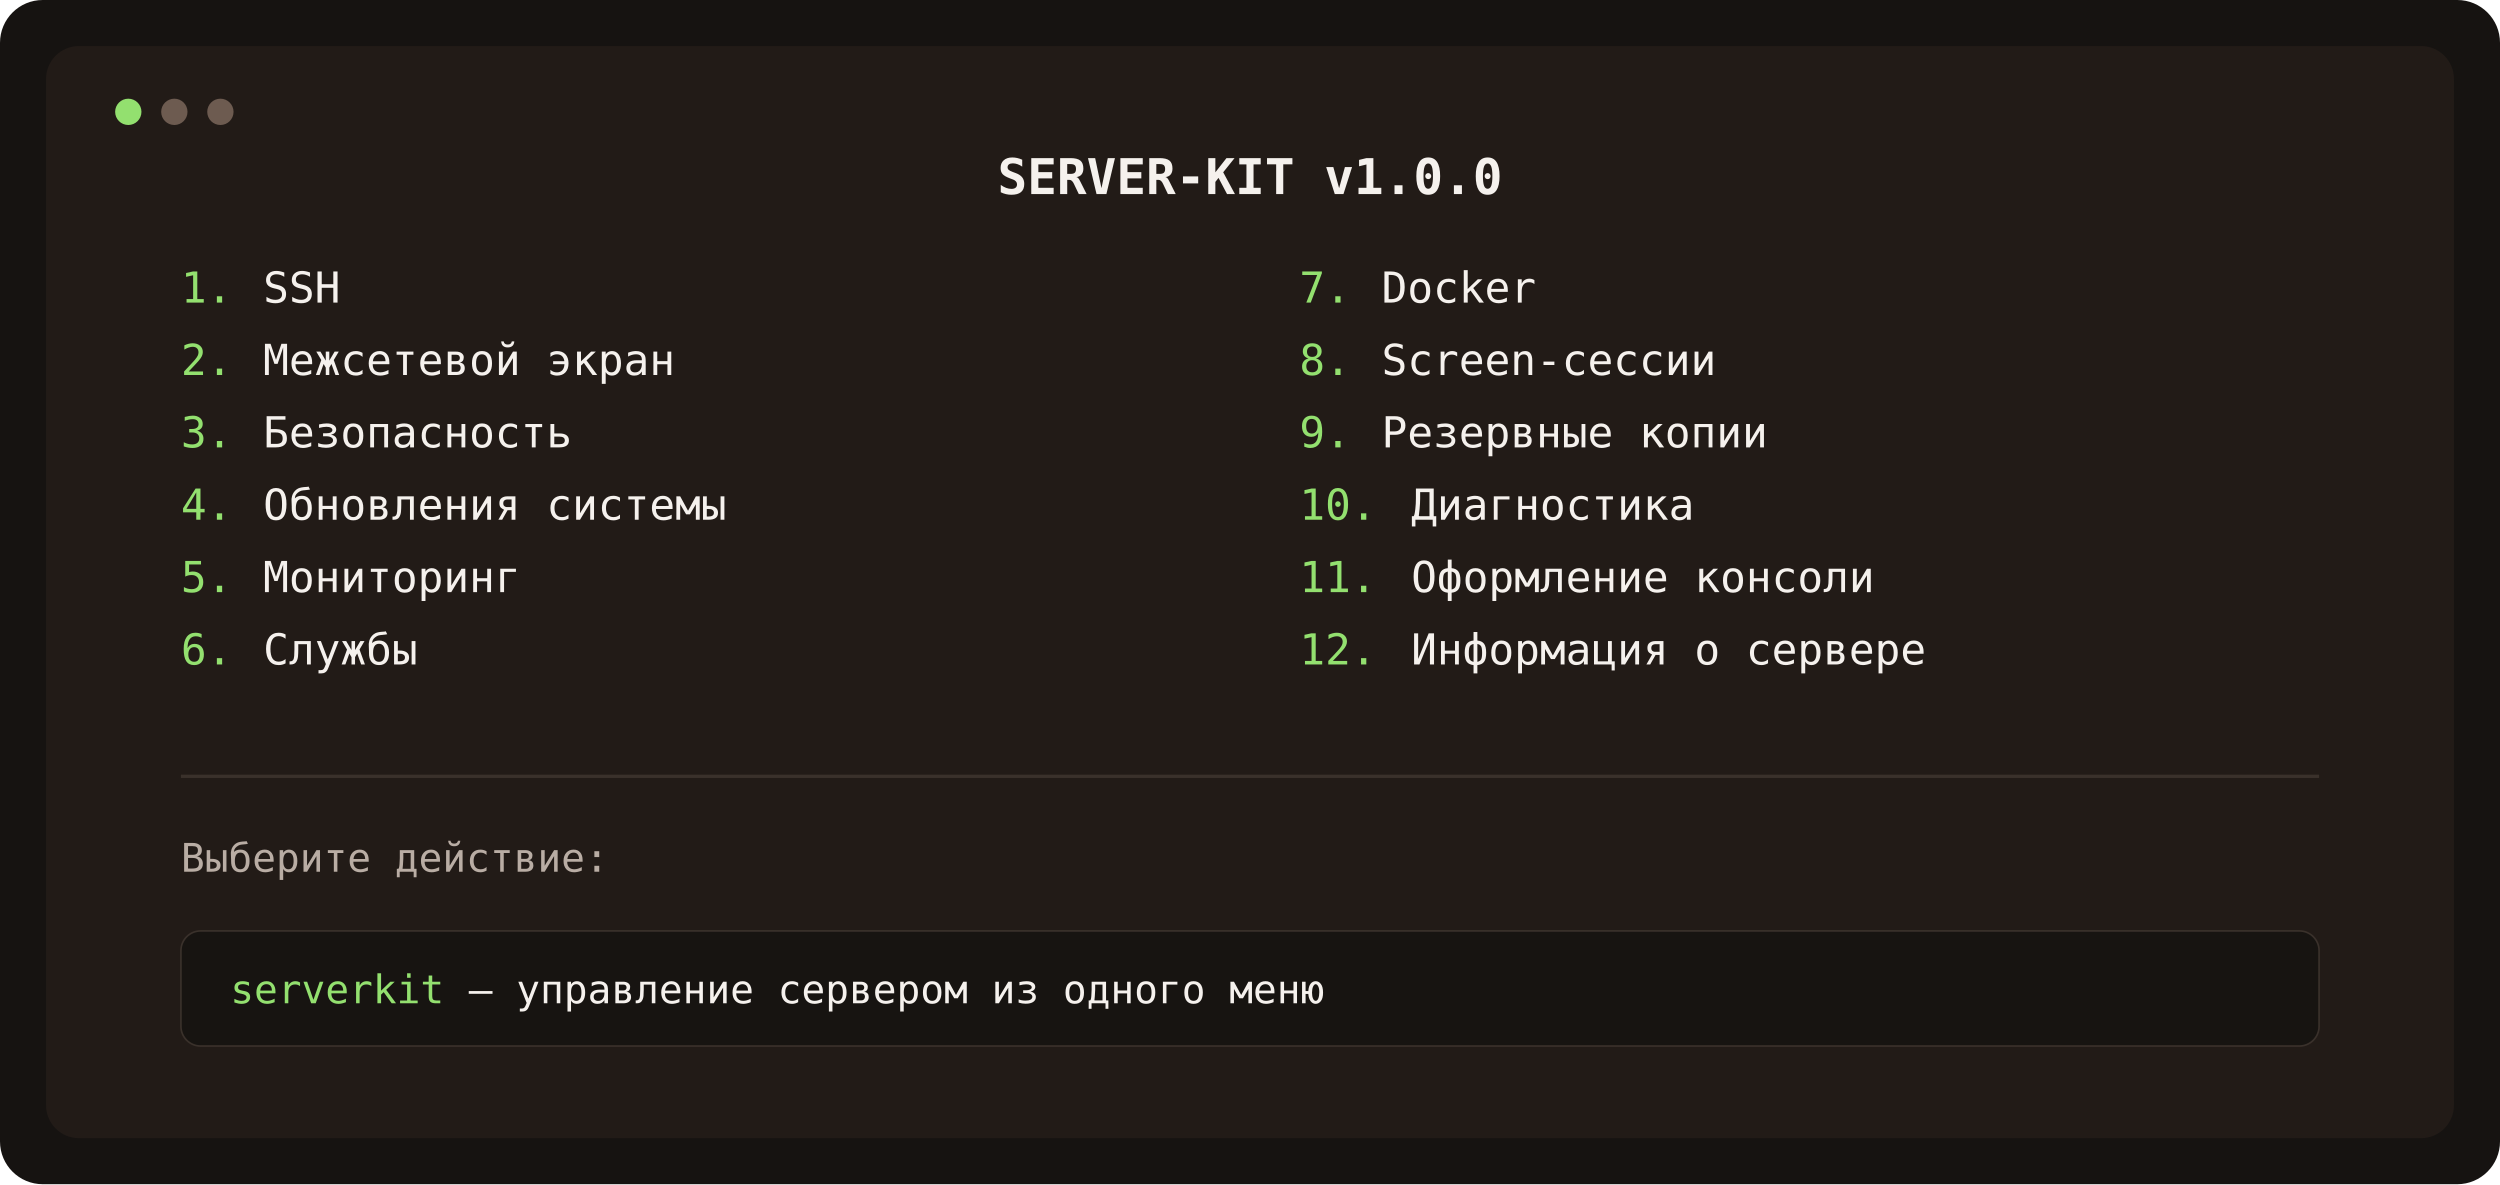
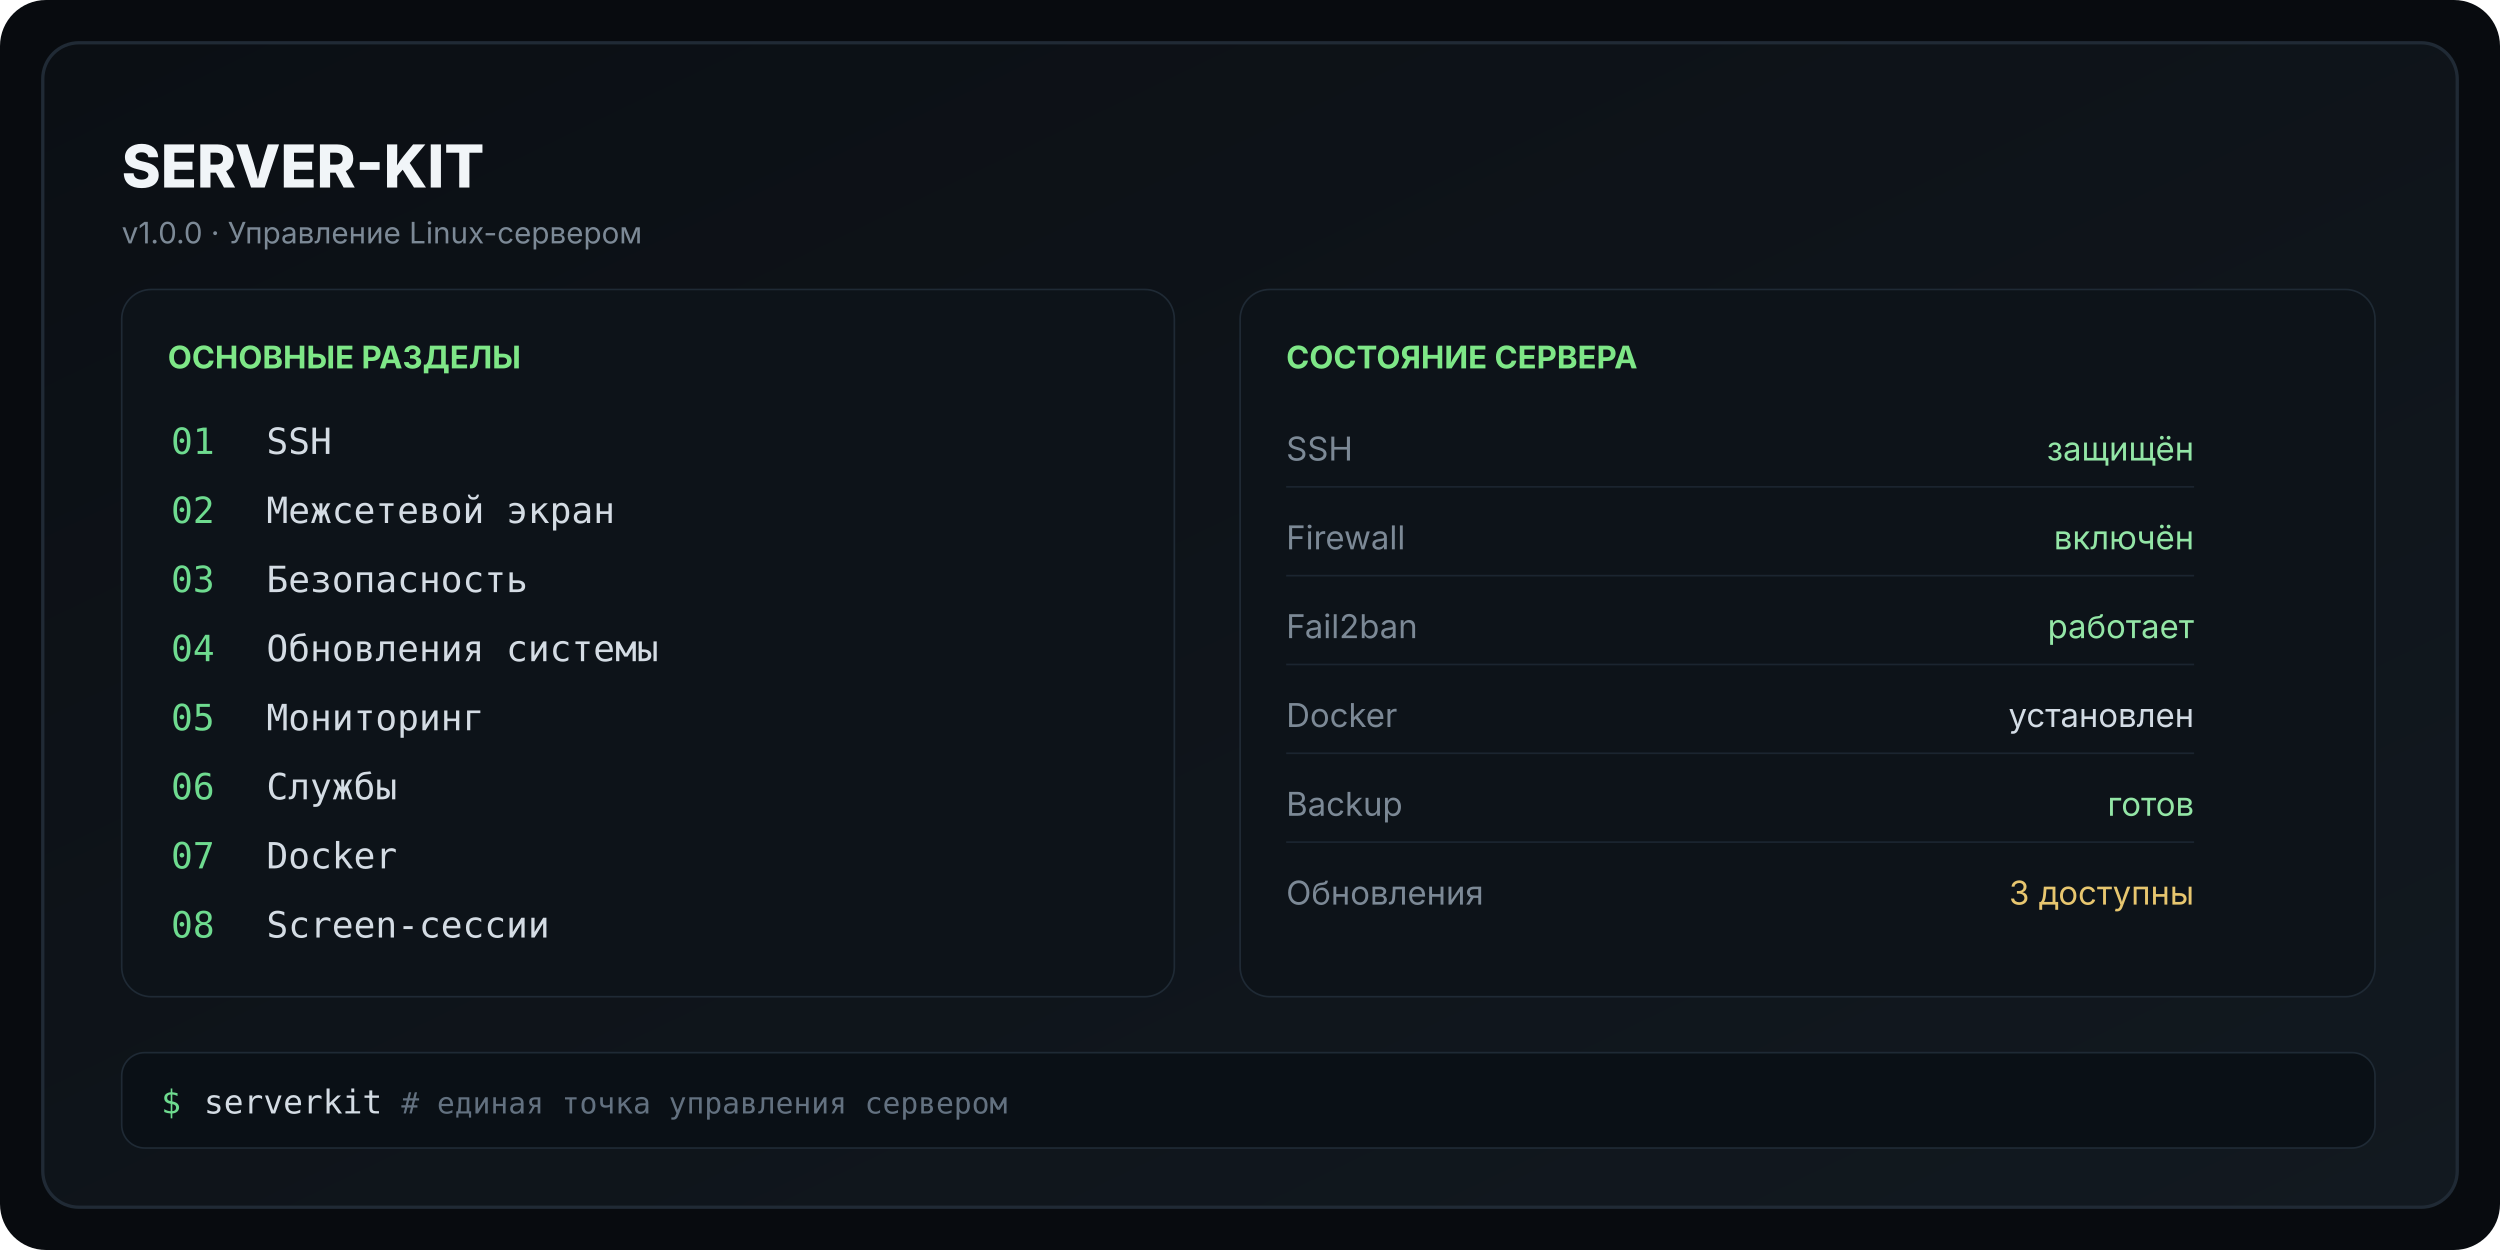
- <svg xmlns="http://www.w3.org/2000/svg" width="1520" height="720" viewBox="0 0 1520 720">
-   <rect width="1520" height="720" rx="26" fill="#161311" />
-   <rect x="28" y="28" width="1464" height="664" rx="20" fill="#221B17" />
-   <circle cx="78" cy="68" r="8" fill="#93E06F" />
-   <circle cx="106" cy="68" r="8" fill="#6D5B50" />
-   <circle cx="134" cy="68" r="8" fill="#6D5B50" />
-   <text x="760" y="118" text-anchor="middle" fill="#F5F1ED" font-family="monospace" font-size="30" font-weight="700">SERVER-KIT v1.0.0</text>
-   <text x="110" y="184" fill="#93E06F" font-family="monospace" font-size="26">1.</text>
-   <text x="160" y="184" fill="#F5F1ED" font-family="monospace" font-size="26">SSH</text>
-   <text x="110" y="228" fill="#93E06F" font-family="monospace" font-size="26">2.</text>
-   <text x="160" y="228" fill="#F5F1ED" font-family="monospace" font-size="26">Межсетевой экран</text>
-   <text x="110" y="272" fill="#93E06F" font-family="monospace" font-size="26">3.</text>
-   <text x="160" y="272" fill="#F5F1ED" font-family="monospace" font-size="26">Безопасность</text>
-   <text x="110" y="316" fill="#93E06F" font-family="monospace" font-size="26">4.</text>
-   <text x="160" y="316" fill="#F5F1ED" font-family="monospace" font-size="26">Обновления системы</text>
-   <text x="110" y="360" fill="#93E06F" font-family="monospace" font-size="26">5.</text>
-   <text x="160" y="360" fill="#F5F1ED" font-family="monospace" font-size="26">Мониторинг</text>
-   <text x="110" y="404" fill="#93E06F" font-family="monospace" font-size="26">6.</text>
-   <text x="160" y="404" fill="#F5F1ED" font-family="monospace" font-size="26">Службы</text>
-   <text x="790" y="184" fill="#93E06F" font-family="monospace" font-size="26">7.</text>
-   <text x="840" y="184" fill="#F5F1ED" font-family="monospace" font-size="26">Docker</text>
-   <text x="790" y="228" fill="#93E06F" font-family="monospace" font-size="26">8.</text>
-   <text x="840" y="228" fill="#F5F1ED" font-family="monospace" font-size="26">Screen-сессии</text>
-   <text x="790" y="272" fill="#93E06F" font-family="monospace" font-size="26">9.</text>
-   <text x="840" y="272" fill="#F5F1ED" font-family="monospace" font-size="26">Резервные копии</text>
-   <text x="790" y="316" fill="#93E06F" font-family="monospace" font-size="26">10.</text>
-   <text x="858" y="316" fill="#F5F1ED" font-family="monospace" font-size="26">Диагностика</text>
-   <text x="790" y="360" fill="#93E06F" font-family="monospace" font-size="26">11.</text>
-   <text x="858" y="360" fill="#F5F1ED" font-family="monospace" font-size="26">Оформление консоли</text>
-   <text x="790" y="404" fill="#93E06F" font-family="monospace" font-size="26">12.</text>
-   <text x="858" y="404" fill="#F5F1ED" font-family="monospace" font-size="26">Информация о сервере</text>
-   <line x1="110" y1="472" x2="1410" y2="472" stroke="#3A312B" stroke-width="2" />
-   <text x="110" y="530" fill="#B9ADA4" font-family="monospace" font-size="24">Выберите действие:</text>
-   <rect x="110" y="566" width="1300" height="70" rx="12" fill="#171411" stroke="#3A312B" />
-   <text x="140" y="610" fill="#93E06F" font-family="monospace" font-size="24">serverkit</text>
-   <text x="285" y="610" fill="#F5F1ED" font-family="monospace" font-size="24">— управление сервером из одного меню</text>
+ <svg xmlns="http://www.w3.org/2000/svg" width="1520" height="760" viewBox="0 0 1520 760">
+   <defs>
+     <linearGradient id="panel" x1="0" y1="0" x2="1" y2="1">
+       <stop offset="0%" stop-color="#0B0F14" />
+       <stop offset="100%" stop-color="#121920" />
+     </linearGradient>
+   </defs>
+   <rect width="1520" height="760" rx="28" fill="#080B0F" />
+   <rect x="26" y="26" width="1468" height="708" rx="22" fill="url(#panel)" stroke="#202A35" stroke-width="2" />
+   <g transform="translate(74 70)">
+     <text x="0" y="44" fill="#F1F5F8" font-family="Inter,Segoe UI,Arial,sans-serif" font-size="36" font-weight="800">SERVER-KIT</text>
+     <text x="0" y="78" fill="#7C8996" font-family="Inter,Segoe UI,Arial,sans-serif" font-size="18">v1.0.0 · Управление Linux-сервером</text>
+   </g>
+   <g transform="translate(74 176)">
+     <rect x="0" y="0" width="640" height="430" rx="18" fill="#0D1319" stroke="#1F2A35" />
+     <text x="28" y="48" fill="#7EE787" font-family="Inter,Segoe UI,Arial,sans-serif" font-size="19" font-weight="700">ОСНОВНЫЕ РАЗДЕЛЫ</text>
+     <g font-family="monospace" font-size="22">
+       <text x="30" y="100" fill="#6EDB8F">01</text>
+       <text x="88" y="100" fill="#D4DCE4">SSH</text>
+       <text x="30" y="142" fill="#6EDB8F">02</text>
+       <text x="88" y="142" fill="#D4DCE4">Межсетевой экран</text>
+       <text x="30" y="184" fill="#6EDB8F">03</text>
+       <text x="88" y="184" fill="#D4DCE4">Безопасность</text>
+       <text x="30" y="226" fill="#6EDB8F">04</text>
+       <text x="88" y="226" fill="#D4DCE4">Обновления системы</text>
+       <text x="30" y="268" fill="#6EDB8F">05</text>
+       <text x="88" y="268" fill="#D4DCE4">Мониторинг</text>
+       <text x="30" y="310" fill="#6EDB8F">06</text>
+       <text x="88" y="310" fill="#D4DCE4">Службы</text>
+       <text x="30" y="352" fill="#6EDB8F">07</text>
+       <text x="88" y="352" fill="#D4DCE4">Docker</text>
+       <text x="30" y="394" fill="#6EDB8F">08</text>
+       <text x="88" y="394" fill="#D4DCE4">Screen-сессии</text>
+     </g>
+     <rect x="680" y="0" width="690" height="430" rx="18" fill="#0D1319" stroke="#1F2A35" />
+     <text x="708" y="48" fill="#7EE787" font-family="Inter,Segoe UI,Arial,sans-serif" font-size="19" font-weight="700">СОСТОЯНИЕ СЕРВЕРА</text>
+     <g font-family="Inter,Segoe UI,Arial,sans-serif" font-size="20">
+       <text x="708" y="104" fill="#7C8996">SSH</text>
+       <text x="1260" y="104" text-anchor="end" fill="#93E6A6">защищён</text>
+       <line x1="708" y1="120" x2="1260" y2="120" stroke="#1B2530" />
+       <text x="708" y="158" fill="#7C8996">Firewall</text>
+       <text x="1260" y="158" text-anchor="end" fill="#93E6A6">включён</text>
+       <line x1="708" y1="174" x2="1260" y2="174" stroke="#1B2530" />
+       <text x="708" y="212" fill="#7C8996">Fail2ban</text>
+       <text x="1260" y="212" text-anchor="end" fill="#93E6A6">работает</text>
+       <line x1="708" y1="228" x2="1260" y2="228" stroke="#1B2530" />
+       <text x="708" y="266" fill="#7C8996">Docker</text>
+       <text x="1260" y="266" text-anchor="end" fill="#D3DCE5">установлен</text>
+       <line x1="708" y1="282" x2="1260" y2="282" stroke="#1B2530" />
+       <text x="708" y="320" fill="#7C8996">Backup</text>
+       <text x="1260" y="320" text-anchor="end" fill="#93E6A6">готов</text>
+       <line x1="708" y1="336" x2="1260" y2="336" stroke="#1B2530" />
+       <text x="708" y="374" fill="#7C8996">Обновления</text>
+       <text x="1260" y="374" text-anchor="end" fill="#E7C66F">3 доступны</text>
+     </g>
+   </g>
+   <g transform="translate(74 640)">
+     <rect x="0" y="0" width="1370" height="58" rx="14" fill="#0A1016" stroke="#1F2A35" />
+     <text x="24" y="37" fill="#6EDB8F" font-family="monospace" font-size="20">$</text>
+     <text x="50" y="37" fill="#D4DCE4" font-family="monospace" font-size="20">serverkit</text>
+     <text x="170" y="37" fill="#637180" font-family="monospace" font-size="18"># единая точка управления сервером</text>
+   </g>
</svg>
